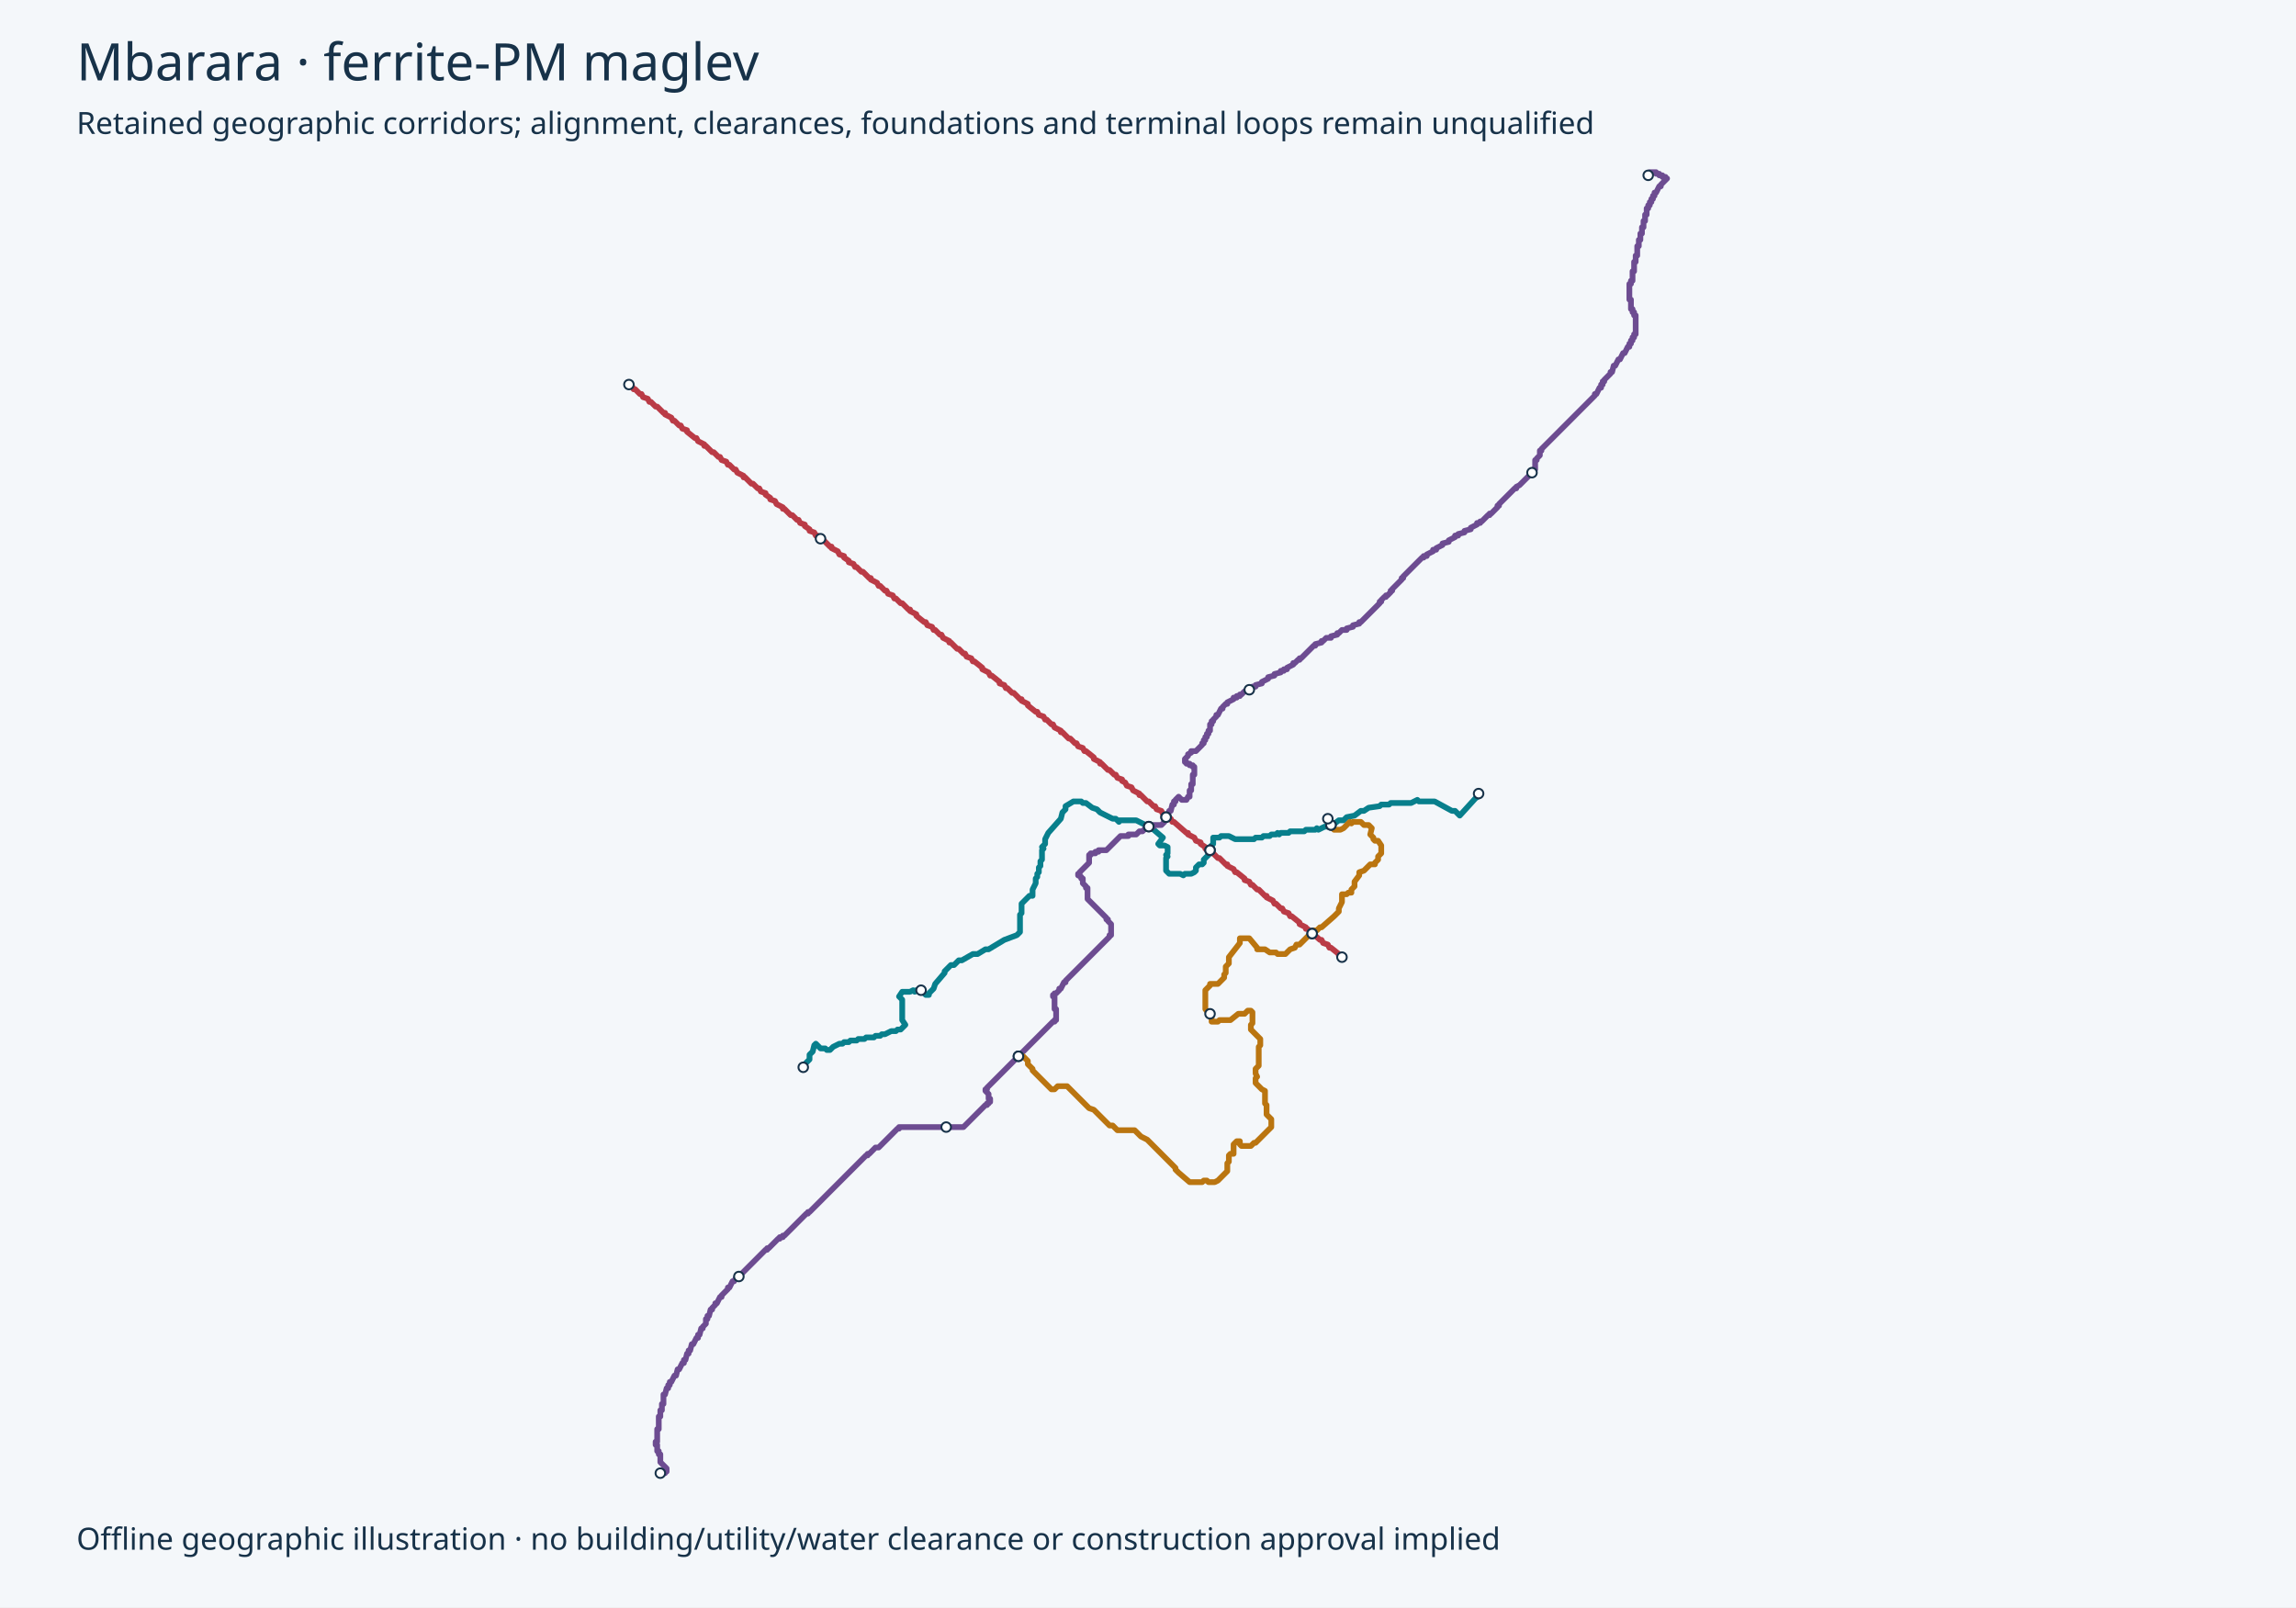
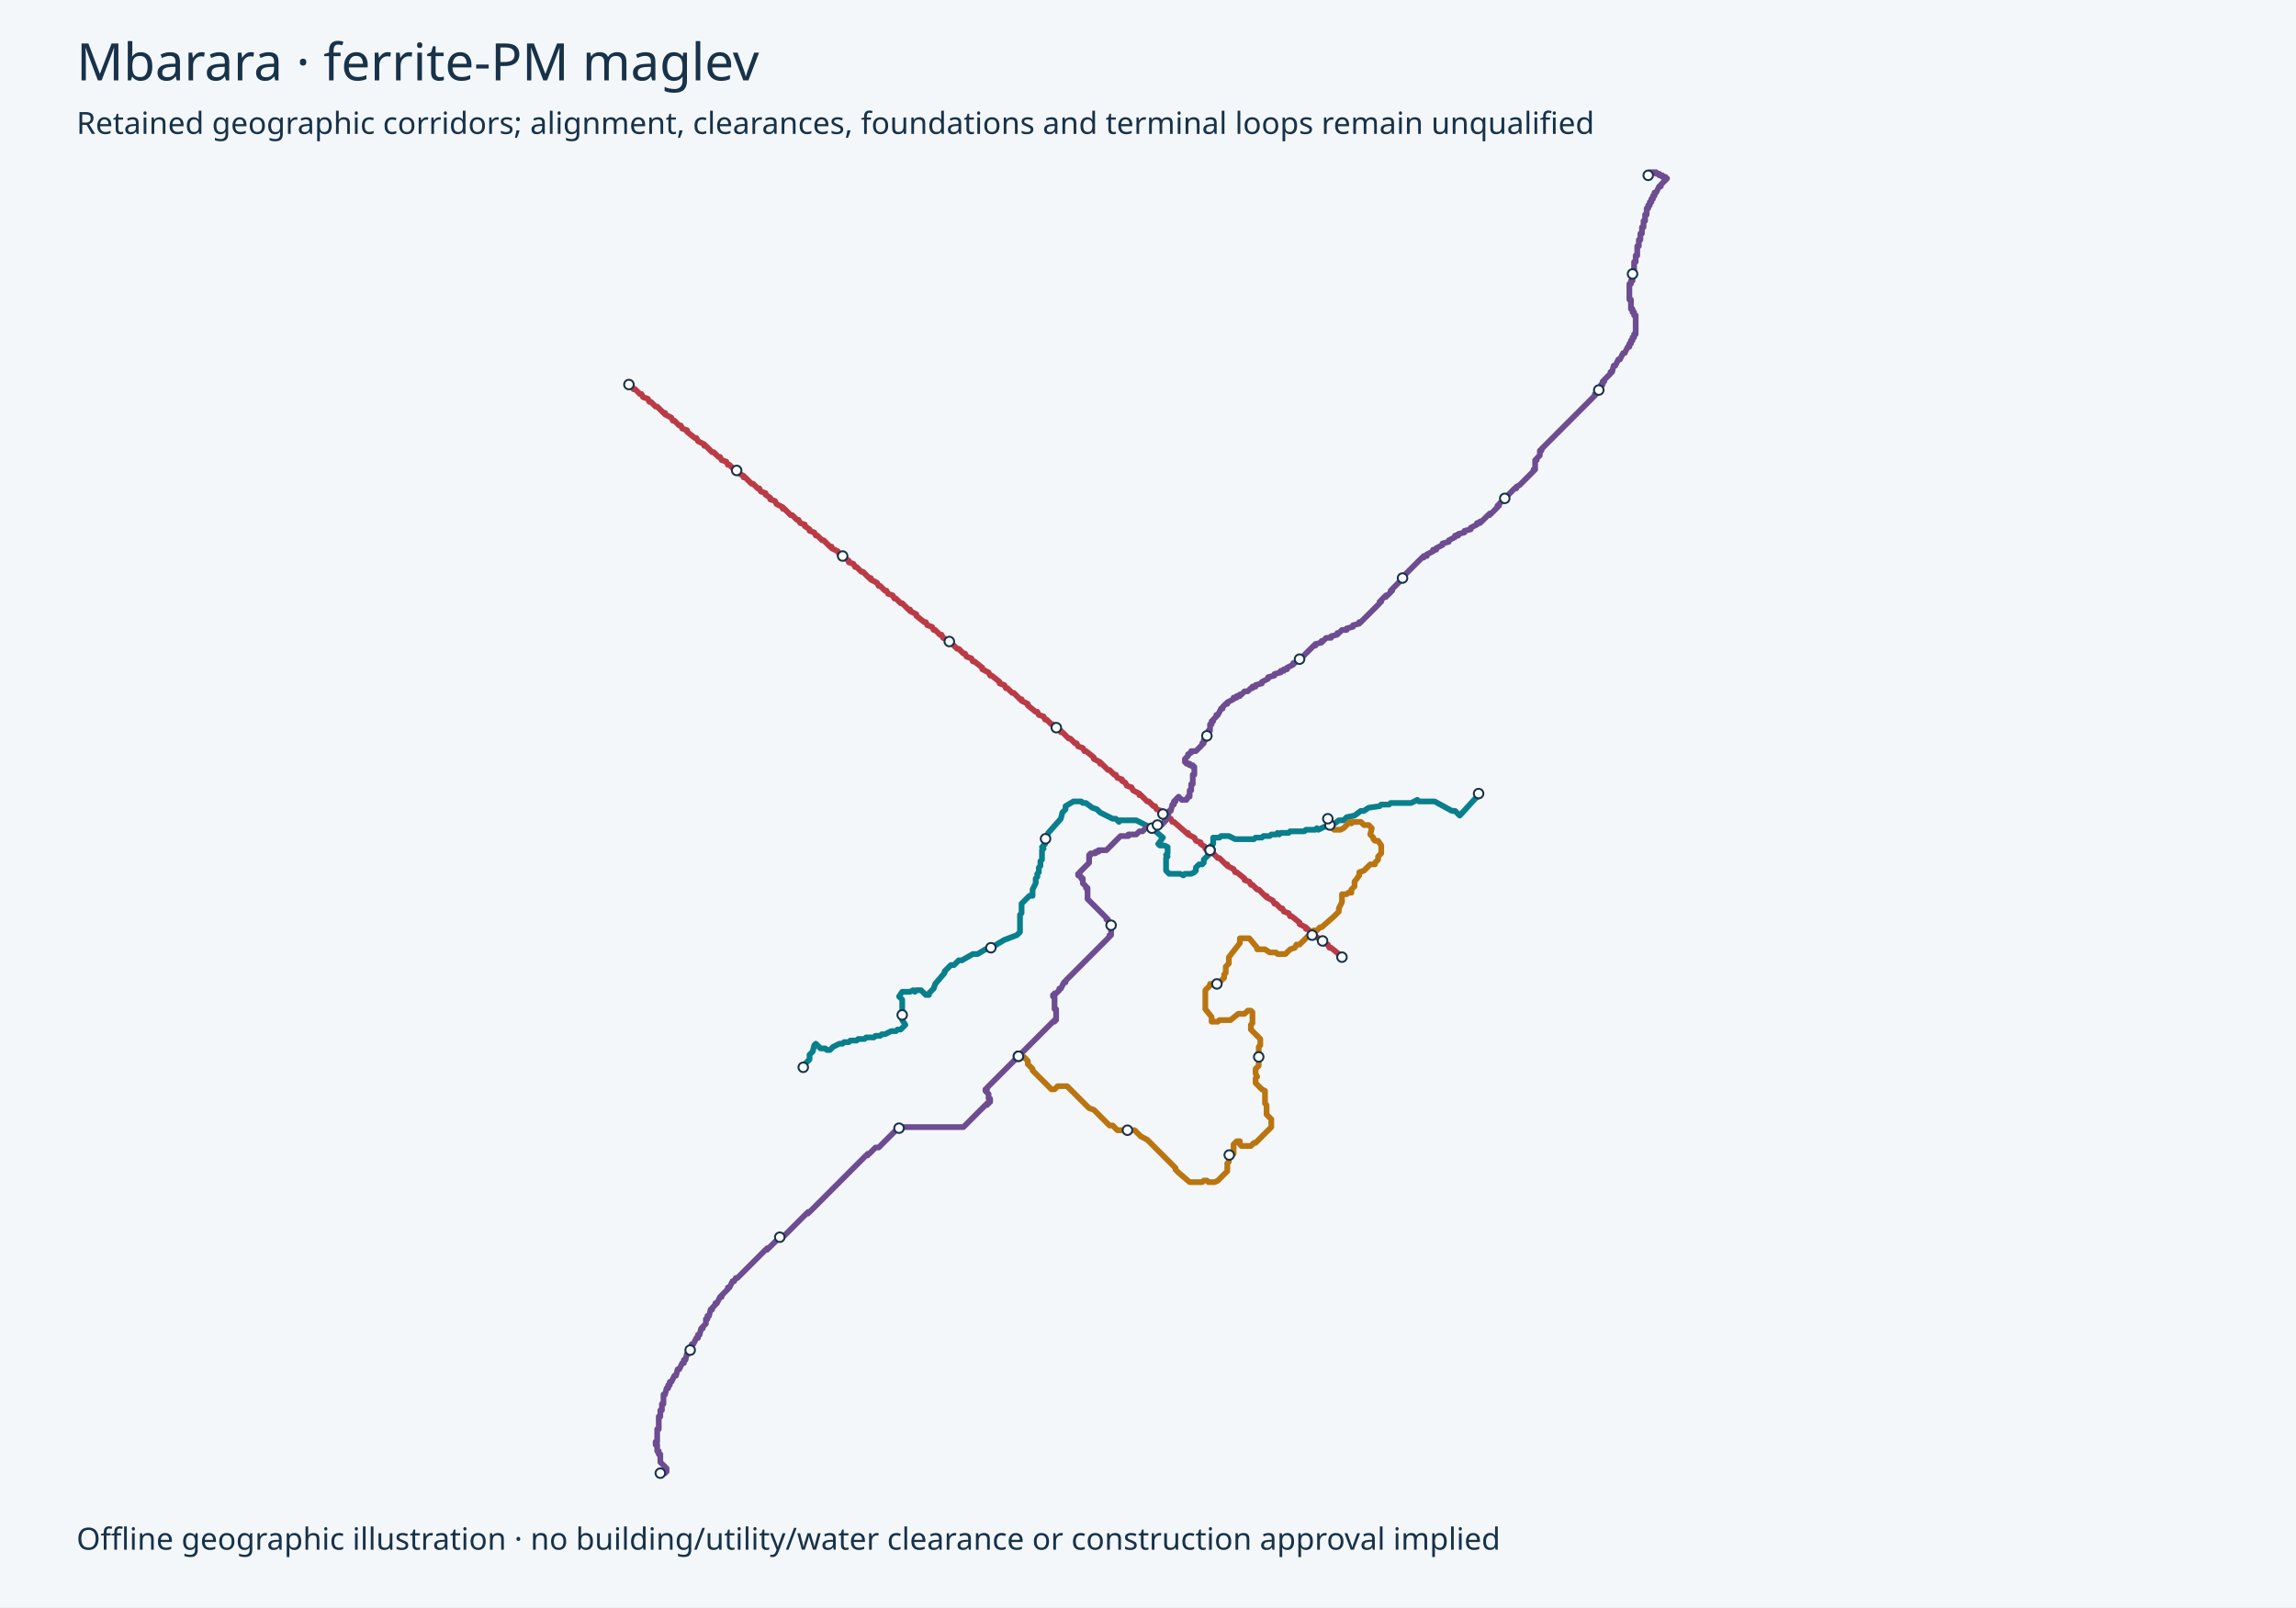
<svg xmlns="http://www.w3.org/2000/svg" width="1200" height="840" viewBox="0 0 1200 840" role="img">
  <rect width="1200" height="840" fill="#f4f7fa" />
  <g font-family="sans-serif" fill="#173249">
    <text x="40" y="42" font-size="27">Mbarara · ferrite-PM maglev</text>
    <text x="40" y="70" font-size="16">Retained geographic corridors; alignment, clearances, foundations and terminal loops remain unqualified</text>
  </g>
  <polyline points="772.79,414.79 773.61,415.61 771.15,417.26 762.94,426.30 760.48,423.83 758.84,423.83 749.81,418.90 741.60,418.90 740.78,418.08 737.49,419.72 726.82,419.72 726.00,420.54 721.90,420.54 721.08,421.37 715.33,422.19 712.87,423.83 711.23,423.83 707.94,426.30 703.84,427.12 702.20,428.77 699.73,428.77 696.45,431.23 694.81,431.23 693.99,432.06 692.35,432.06 689.06,433.70 688.24,432.88 687.42,433.70 682.50,433.70 681.68,434.52 674.29,434.52 673.47,435.34 669.36,435.34 668.54,436.17 667.72,435.34 666.90,436.17 664.44,436.17 663.62,436.99 660.33,436.99 659.51,437.81 656.23,437.81 655.41,438.63 645.56,438.63 642.27,436.99 638.17,436.99 637.35,437.81 634.07,437.81 634.07,441.10 632.42,442.74 632.42,446.03 629.14,449.32 629.14,450.97 628.32,451.79 626.68,451.79 625.04,453.43 625.04,455.08 624.22,455.90 622.57,456.72 619.29,456.72 618.47,457.55 616.83,456.72 611.08,456.72 609.44,455.08 609.44,448.50 610.26,447.68 609.44,446.86 610.26,446.03 610.26,442.74 608.62,441.92 606.16,441.92 605.34,441.10 607.80,437.81 602.05,432.88 593.84,428.77 584.81,428.77 584.81,429.59 583.17,427.94 581.53,427.94 574.96,424.66 573.32,423.01 570.86,422.19 567.58,419.72 565.93,419.72 565.11,418.90 561.01,418.90 556.90,421.37 556.90,423.01 555.26,424.66 554.44,427.94 547.88,435.34 546.23,438.63 546.23,441.10 544.59,442.74 545.41,443.57 544.59,444.39 544.59,449.32 543.77,450.15 543.77,452.61 542.95,453.43 542.95,455.90 542.13,456.72 542.13,458.37 541.31,459.19 541.31,461.66 539.67,464.95 539.67,468.23 538.03,468.23 533.92,472.35 533.92,477.28 533.10,478.10 533.10,487.15 531.46,488.79 524.89,491.26 516.68,496.19 515.04,496.19 510.94,498.66 508.47,498.66 502.73,501.95 501.09,501.95 498.62,504.41 496.98,504.41 493.70,507.70 493.70,508.52 488.77,514.28 487.95,516.75 485.49,519.21 485.49,520.04 483.85,520.04 481.39,517.57 478.92,517.57 478.10,518.39 477.28,517.57 475.64,518.39 471.54,518.39 469.89,520.86 471.54,522.50 471.54,533.19 473.18,535.66 470.71,538.13 469.07,538.13 468.25,538.95 465.79,538.95 462.51,540.59 460.86,540.59 460.04,541.41 457.58,541.41 456.76,542.24 452.66,542.24 451.83,543.06 448.55,543.06 447.73,543.88 444.45,543.88 443.63,544.70 441.16,544.70 440.34,545.53 438.70,545.53 435.42,547.17 433.78,548.81 432.13,548.81 431.31,547.99 428.85,547.99 426.39,545.53 425.57,546.35 424.75,549.64 423.10,551.28 423.10,553.75 419.82,557.04 419.82,557.86" stroke="#087f8c" fill="none" stroke-width="3" stroke-linejoin="round" />
  <polyline points="328.71,201.00 330.35,201.83 331.17,203.47 331.99,203.47 334.45,205.94 335.27,205.94 336.09,207.58 338.56,208.40 339.38,210.05 340.20,210.05 342.66,212.52 343.48,212.52 346.76,215.80 347.59,215.80 347.59,216.63 350.87,218.27 351.69,219.92 352.51,219.92 354.97,222.38 355.79,222.38 356.61,224.03 359.08,224.85 359.08,225.67 363.18,228.96 364.00,228.96 364.82,230.60 368.11,232.25 368.11,233.07 368.93,233.07 372.21,236.36 373.03,236.36 375.49,238.83 376.32,238.83 377.14,240.47 379.60,241.29 380.42,242.94 381.24,242.94 383.70,245.41 384.52,245.41 385.34,247.05 388.63,248.69 388.63,249.52 389.45,249.52 392.73,252.81 393.55,252.81 396.02,255.27 396.84,255.27 397.66,256.92 400.12,257.74 400.12,258.56 402.58,260.21 402.58,261.03 405.05,261.85 405.87,263.49 409.15,265.14 409.15,265.96 409.97,265.96 413.25,269.25 414.08,269.25 416.54,271.72 417.36,271.72 418.18,273.36 420.64,274.18 420.64,275.01 423.10,276.65 423.10,277.47 425.57,278.30 426.39,279.94 427.21,279.94 429.67,282.41 430.49,282.41 433.78,285.70 434.60,285.70 434.60,286.52 437.88,288.16 438.70,289.81 441.16,290.63 441.16,291.45 443.63,293.10 443.63,293.92 446.09,294.74 446.91,296.38 447.73,296.38 450.19,298.85 451.01,298.85 454.30,302.14 455.12,302.14 455.12,302.96 458.40,304.61 459.22,306.25 460.04,306.25 462.51,308.72 463.33,308.72 464.15,310.36 466.61,311.19 467.43,312.83 468.25,312.83 470.71,315.30 471.54,315.30 474.82,318.59 475.64,318.59 475.64,319.41 478.92,321.05 478.92,321.87 483.03,325.16 483.85,325.16 484.67,326.81 487.13,327.63 487.95,329.27 488.77,329.27 491.24,331.74 492.06,331.74 492.88,333.39 496.16,335.03 496.16,335.85 496.98,335.85 500.27,339.14 501.09,339.14 503.55,341.61 504.37,341.61 505.19,343.25 507.65,344.07 508.47,345.72 509.29,345.72 513.40,349.01 513.40,349.83 516.68,351.48 517.50,353.12 518.32,353.12 522.43,356.41 522.43,357.23 524.89,358.05 525.71,359.70 526.53,359.70 529.00,362.16 529.82,362.16 533.10,365.45 533.92,365.45 533.92,366.28 537.20,367.92 537.20,368.74 541.31,372.03 542.13,372.03 542.95,373.68 545.41,374.50 546.23,376.14 547.05,376.14 549.52,378.61 550.34,378.61 551.16,380.25 554.44,381.90 554.44,382.72 555.26,382.72 558.55,386.01 559.37,386.01 561.83,388.48 562.65,388.48 563.47,390.12 565.93,390.94 566.76,392.59 567.58,392.59 571.68,395.88 571.68,396.70 574.96,398.34 574.96,399.17 575.78,399.17 579.07,402.45 579.89,402.45 582.35,404.92 583.17,404.92 583.99,406.57 586.46,407.39 586.46,408.21 588.10,409.03 588.92,410.68 591.38,411.50 592.20,413.14 595.49,414.79 595.49,415.61 596.31,415.61 599.59,418.90 600.41,418.90 602.87,421.37 603.69,421.37 604.51,423.01 606.98,423.83 607.80,425.48 609.44,426.30 609.44,427.12 611.90,427.94 612.72,429.59 613.54,429.59 620.11,435.34 620.93,435.34 620.93,436.17 624.22,437.81 625.04,439.46 627.50,440.28 627.50,441.10 629.96,442.74 629.96,443.57 632.42,444.39 633.24,446.03 634.07,446.03 636.53,448.50 637.35,448.50 640.63,451.79 641.45,451.79 641.45,452.61 644.74,454.26 645.56,455.90 646.38,455.90 650.48,459.19 650.48,460.01 652.95,460.83 653.77,462.48 654.59,462.48 657.05,464.95 657.87,464.95 661.15,468.23 661.97,468.23 661.97,469.06 665.26,470.70 666.08,472.35 666.90,472.35 669.36,474.81 670.18,474.81 671.00,476.46 673.47,477.28 674.29,478.92 675.11,478.92 679.21,482.21 679.21,483.04 682.50,484.68 682.50,485.50 683.32,485.50 689.88,491.26 690.71,491.26 691.53,492.90 693.99,493.72 694.81,495.37 695.63,495.37 699.73,498.66 699.73,499.48 701.38,500.30" stroke="#ba3b46" fill="none" stroke-width="3" stroke-linejoin="round" />
  <polyline points="345.12,770.00 347.59,770.00 347.59,769.18 348.41,769.18 348.41,767.53 345.12,764.24 345.12,760.13 344.30,760.13 344.30,758.49 343.48,758.49 343.48,755.20 342.66,755.20 342.66,753.56 343.48,753.56 343.48,746.98 344.30,746.98 344.30,740.40 345.12,740.40 345.12,737.11 345.94,737.11 345.94,733.82 346.76,733.82 346.76,728.89 347.59,728.89 348.41,725.60 349.23,725.60 349.23,723.95 350.05,723.95 350.05,722.31 350.87,722.31 352.51,719.02 353.33,719.02 354.15,715.73 354.97,715.73 356.61,712.44 357.44,712.44 357.44,710.80 358.26,710.80 359.08,707.51 359.90,707.51 359.90,705.86 360.72,705.86 361.54,702.58 362.36,702.58 364.00,699.29 364.82,699.29 364.82,697.64 365.64,697.64 366.47,694.35 367.29,694.35 367.29,693.53 368.93,691.89 368.93,689.42 369.75,689.42 369.75,687.78 370.57,687.78 371.39,684.49 372.21,684.49 372.21,683.66 373.85,682.02 373.85,681.20 374.67,681.20 376.32,677.91 377.14,677.91 377.14,677.09 380.42,673.80 380.42,672.97 381.24,672.97 382.88,669.69 383.70,669.69 384.52,668.04 385.34,668.04 400.12,653.24 400.94,653.24 400.94,652.42 401.76,652.42 406.69,647.48 407.51,647.48 407.51,646.66 409.15,646.66 409.15,645.84 409.97,645.84 421.46,634.33 422.28,634.33 422.28,633.51 423.10,633.51 452.66,603.91 453.48,603.91 453.48,603.08 454.30,603.08 457.58,599.79 459.22,599.79 469.07,589.93 469.89,589.93 469.89,589.11 503.55,589.11 515.04,577.59 515.86,577.59 515.86,576.77 516.68,576.77 516.68,575.95 517.50,575.95 517.50,574.30 516.68,574.30 516.68,571.84 515.04,570.19 515.04,569.37 515.86,569.37 515.86,568.55 539.67,544.70 550.34,534.01 551.16,534.01 551.16,533.19 551.98,533.19 551.98,527.44 551.16,527.44 551.16,520.86 550.34,520.86 550.34,520.04 551.16,520.04 551.16,519.21 551.98,519.21 553.62,517.57 553.62,516.75 554.44,516.75 556.08,513.46 556.90,513.46 556.90,512.64 579.89,489.61 579.89,488.79 580.71,488.79 580.71,483.04 579.07,481.39 579.07,480.57 578.25,480.57 578.25,479.75 568.40,469.88 568.40,464.12 567.58,464.12 567.58,463.30 565.93,461.66 565.93,459.19 565.11,459.19 565.11,458.37 563.47,457.55 563.47,456.72 564.29,456.72 564.29,455.90 569.22,450.97 569.22,446.86 570.04,446.86 570.04,446.03 572.50,446.03 572.50,445.21 574.14,445.21 574.14,444.39 578.25,444.39 585.63,436.99 589.74,436.99 589.74,436.17 593.84,436.17 595.49,434.52 597.13,434.52 598.77,432.88 599.59,432.88 599.59,432.06 602.87,432.06 602.87,431.23 606.98,431.23 608.62,429.59 608.62,428.77 609.44,428.77 609.44,427.12 610.26,427.12 611.08,423.83 611.90,423.83 612.72,420.54 613.54,420.54 613.54,418.90 614.37,418.90 614.37,418.08 616.01,416.43 617.65,418.08 620.11,418.08 620.93,416.43 621.75,416.43 621.75,413.14 622.57,413.14 622.57,409.85 623.39,409.85 623.39,404.92 624.22,404.92 624.22,400.81 623.39,400.81 623.39,399.99 621.75,399.99 621.75,399.17 620.11,399.17 620.11,398.34 619.29,398.34 619.29,396.70 620.93,395.05 620.93,394.23 622.57,393.41 622.57,392.59 625.04,392.59 628.32,389.30 628.32,388.48 629.14,388.48 629.14,386.83 629.96,386.83 629.96,385.19 630.78,385.19 630.78,383.54 631.60,383.54 631.60,381.90 632.42,381.90 632.42,378.61 633.24,378.61 633.24,376.96 634.07,376.96 634.07,376.14 635.71,374.50 635.71,373.68 636.53,373.68 638.17,370.39 638.99,370.39 638.99,369.56 640.63,367.92 641.45,367.92 641.45,367.10 644.74,365.45 644.74,364.63 646.38,364.63 646.38,363.81 648.02,363.81 648.02,362.99 648.84,362.99 650.48,361.34 652.12,361.34 653.77,359.70 654.59,359.70 654.59,358.88 656.23,358.88 656.23,358.05 659.51,357.23 659.51,356.41 662.80,354.76 662.80,353.94 666.08,353.12 666.08,352.30 669.36,351.48 669.36,350.65 671.00,350.65 671.00,349.83 672.65,349.83 672.65,349.01 675.93,347.36 675.93,346.54 676.75,346.54 678.39,344.90 679.21,344.90 679.21,344.07 680.03,344.07 686.60,337.50 687.42,337.50 687.42,336.67 690.71,335.85 690.71,335.03 691.53,335.03 693.17,333.39 695.63,333.39 695.63,332.56 698.91,331.74 698.91,330.92 699.73,330.92 701.38,329.27 703.84,329.27 703.84,328.45 707.12,327.63 707.12,326.81 710.41,325.99 710.41,325.16 711.23,325.16 721.08,315.30 721.08,314.47 721.90,314.47 721.90,313.65 723.54,312.01 724.36,312.01 724.36,311.19 725.18,311.19 726.82,309.54 726.82,308.72 727.64,308.72 727.64,307.90 732.57,302.96 732.57,302.14 733.39,302.14 733.39,301.32 738.31,296.38 743.24,291.45 744.06,291.45 744.06,290.63 745.70,290.63 745.70,289.81 748.99,288.16 748.99,287.34 750.63,287.34 750.63,286.52 753.91,284.87 753.91,284.05 757.19,283.23 757.19,282.41 760.48,280.76 760.48,279.94 762.12,279.94 762.12,279.12 765.40,278.30 765.40,277.47 768.69,276.65 768.69,275.83 771.97,274.18 771.97,273.36 773.61,273.36 773.61,272.54 774.43,272.54 777.72,269.25 778.54,269.25 778.54,268.43 779.36,268.43 782.64,265.14 782.64,264.32 783.46,264.32 783.46,263.49 789.21,257.74 791.67,255.27 792.49,255.27 792.49,254.45 794.13,253.63 801.52,246.23 801.52,245.41 802.34,245.41 802.34,240.47 803.16,240.47 803.16,239.65 804.80,238.00 804.80,235.54 805.63,235.54 805.63,234.72 833.53,206.76 833.53,205.94 834.36,205.94 836.00,202.65 836.82,202.65 836.82,201.00 837.64,201.00 837.64,199.36 838.46,199.36 838.46,198.54 841.74,195.25 841.74,194.43 842.56,194.43 843.39,191.14 844.21,191.14 845.85,187.85 846.67,187.85 848.31,184.56 849.13,184.56 850.77,181.27 851.59,181.27 851.59,179.63 852.41,179.63 852.41,177.98 853.24,177.98 853.24,176.34 854.06,176.34 854.06,174.69 854.88,174.69 854.88,164.82 854.06,164.82 854.06,163.18 853.24,163.18 853.24,161.54 852.41,161.54 852.41,156.60 851.59,156.60 851.59,148.38 852.41,148.38 852.41,146.74 853.24,146.74 853.24,141.80 854.06,141.80 854.06,136.87 854.88,136.87 854.88,133.58 855.70,133.58 855.70,128.65 856.52,128.65 856.52,125.36 857.34,125.36 857.34,122.07 858.16,122.07 858.16,118.78 858.98,118.78 858.98,115.49 859.80,115.49 859.80,112.20 860.62,112.20 860.62,108.91 861.44,108.91 861.44,107.27 862.26,107.27 862.26,105.62 863.09,105.62 863.09,103.98 863.91,103.98 863.91,102.33 864.73,102.33 864.73,100.69 865.55,100.69 867.19,97.40 868.01,97.40 868.01,96.58 871.29,93.29 870.47,93.29 870.47,92.47 868.83,92.47 868.83,91.64 867.19,91.64 867.19,90.82 865.55,90.82 865.55,90.00 862.26,90.00 861.44,91.64" stroke="#6d4c91" fill="none" stroke-width="3" stroke-linejoin="round" />
  <polyline points="532.28,552.10 534.74,552.10 536.38,553.75 537.20,554.57 537.20,556.22 539.67,558.68 539.67,559.50 549.52,569.37 551.16,569.37 552.80,567.73 557.73,567.73 569.22,579.24 571.68,580.06 579.89,588.28 581.53,588.28 583.99,590.75 593.02,590.75 596.31,594.04 599.59,595.68 614.37,610.48 614.37,611.31 616.01,612.95 621.75,617.88 628.32,617.88 629.14,617.06 630.78,617.06 631.60,617.88 634.89,617.88 636.53,617.06 641.45,612.13 641.45,608.02 642.27,607.19 642.27,603.91 643.10,603.08 644.74,603.08 644.74,598.15 646.38,596.51 648.02,596.51 648.02,598.15 648.84,598.97 653.77,598.97 655.41,597.33 656.23,597.33 664.44,589.11 664.44,584.99 661.97,582.53 661.97,577.59 661.15,576.77 661.15,570.19 659.51,569.37 656.23,566.08 656.23,563.62 657.05,562.79 656.23,561.15 656.23,558.68 657.87,557.04 657.87,547.17 658.69,546.35 658.69,543.06 653.77,538.13 653.77,535.66 654.59,534.84 654.59,529.08 653.77,528.26 652.12,528.26 650.48,529.90 647.20,529.90 643.10,533.19 637.35,533.19 636.53,534.01 633.24,534.01 633.24,531.55 629.96,527.44 629.96,517.57 632.42,515.10 632.42,514.28 636.53,514.28 639.81,510.99 639.81,509.35 640.63,508.52 640.63,505.24 642.27,503.59 642.27,500.30 648.02,492.90 648.02,490.44 652.95,490.44 657.05,495.37 657.05,496.19 661.15,496.19 663.62,497.84 666.90,497.84 667.72,498.66 671.83,498.66 674.29,496.19 676.75,495.37 677.57,493.72 679.21,493.72 684.14,488.79 685.78,488.79 685.78,487.15 686.60,486.32 688.24,486.32 689.88,484.68 690.71,484.68 697.27,478.92 699.73,476.46 699.73,474.81 701.38,471.52 701.38,467.41 703.84,467.41 704.66,466.59 706.30,466.59 706.30,464.95 707.94,463.30 707.94,460.83 710.41,457.55 710.41,455.90 712.87,455.08 716.15,451.79 718.61,451.79 718.61,450.97 720.26,449.32 720.26,447.68 721.90,446.03 721.90,441.92 720.26,439.46 718.61,439.46 717.79,438.63 717.79,437.81 716.15,436.17 716.97,432.88 715.33,431.23 712.87,431.23 711.23,429.59 707.12,429.59 706.30,430.41 705.48,429.59 702.20,432.88 700.56,433.70 697.27,433.70 695.63,432.06 693.99,427.94" stroke="#ba7510" fill="none" stroke-width="3" stroke-linejoin="round" />
  <circle cx="772.79" cy="414.79" r="2.5" fill="white" stroke="#173249" />
-   <circle cx="695.63" cy="431.23" r="2.5" fill="white" stroke="#173249" />
+   <circle cx="695.08" cy="431.23" r="2.5" fill="white" stroke="#173249" />
  <circle cx="632.42" cy="444.39" r="2.5" fill="white" stroke="#173249" />
-   <circle cx="600.41" cy="432.06" r="2.5" fill="white" stroke="#173249" />
-   <circle cx="481.39" cy="517.57" r="2.5" fill="white" stroke="#173249" />
+   <circle cx="602.05" cy="432.88" r="2.5" fill="white" stroke="#173249" />
+   <circle cx="546.45" cy="438.42" r="2.5" fill="white" stroke="#173249" />
+   <circle cx="517.90" cy="495.37" r="2.5" fill="white" stroke="#173249" />
+   <circle cx="471.54" cy="530.49" r="2.5" fill="white" stroke="#173249" />
  <circle cx="419.82" cy="557.86" r="2.5" fill="white" stroke="#173249" />
  <circle cx="328.71" cy="201.00" r="2.5" fill="white" stroke="#173249" />
-   <circle cx="428.85" cy="281.58" r="2.5" fill="white" stroke="#173249" />
-   <circle cx="609.44" cy="427.12" r="2.5" fill="white" stroke="#173249" />
+   <circle cx="385.01" cy="245.89" r="2.5" fill="white" stroke="#173249" />
+   <circle cx="440.41" cy="290.63" r="2.5" fill="white" stroke="#173249" />
+   <circle cx="496.16" cy="335.30" r="2.5" fill="white" stroke="#173249" />
+   <circle cx="552.08" cy="380.35" r="2.5" fill="white" stroke="#173249" />
+   <circle cx="607.80" cy="425.48" r="2.5" fill="white" stroke="#173249" />
  <circle cx="632.42" cy="444.39" r="2.5" fill="white" stroke="#173249" />
-   <circle cx="685.78" cy="487.97" r="2.5" fill="white" stroke="#173249" />
+   <circle cx="691.25" cy="491.81" r="2.5" fill="white" stroke="#173249" />
  <circle cx="701.38" cy="500.30" r="2.5" fill="white" stroke="#173249" />
  <circle cx="345.12" cy="770.00" r="2.5" fill="white" stroke="#173249" />
-   <circle cx="494.52" cy="589.11" r="2.5" fill="white" stroke="#173249" />
+   <circle cx="360.72" cy="705.68" r="2.5" fill="white" stroke="#173249" />
+   <circle cx="407.55" cy="646.66" r="2.5" fill="white" stroke="#173249" />
+   <circle cx="469.89" cy="589.68" r="2.5" fill="white" stroke="#173249" />
  <circle cx="532.28" cy="552.10" r="2.5" fill="white" stroke="#173249" />
-   <circle cx="600.41" cy="432.06" r="2.5" fill="white" stroke="#173249" />
-   <circle cx="609.44" cy="427.12" r="2.5" fill="white" stroke="#173249" />
-   <circle cx="652.95" cy="360.52" r="2.5" fill="white" stroke="#173249" />
-   <circle cx="800.70" cy="247.05" r="2.5" fill="white" stroke="#173249" />
+   <circle cx="580.71" cy="483.61" r="2.5" fill="white" stroke="#173249" />
+   <circle cx="604.93" cy="431.23" r="2.5" fill="white" stroke="#173249" />
+   <circle cx="630.78" cy="384.61" r="2.5" fill="white" stroke="#173249" />
+   <circle cx="679.21" cy="344.53" r="2.5" fill="white" stroke="#173249" />
+   <circle cx="733.03" cy="302.14" r="2.5" fill="white" stroke="#173249" />
+   <circle cx="786.46" cy="260.49" r="2.5" fill="white" stroke="#173249" />
+   <circle cx="835.60" cy="203.87" r="2.5" fill="white" stroke="#173249" />
+   <circle cx="853.24" cy="143.18" r="2.5" fill="white" stroke="#173249" />
  <circle cx="861.44" cy="91.64" r="2.5" fill="white" stroke="#173249" />
  <circle cx="532.28" cy="552.10" r="2.5" fill="white" stroke="#173249" />
-   <circle cx="632.42" cy="529.90" r="2.5" fill="white" stroke="#173249" />
-   <circle cx="685.78" cy="487.97" r="2.5" fill="white" stroke="#173249" />
-   <circle cx="695.63" cy="431.23" r="2.5" fill="white" stroke="#173249" />
+   <circle cx="589.27" cy="590.75" r="2.5" fill="white" stroke="#173249" />
+   <circle cx="642.47" cy="603.71" r="2.5" fill="white" stroke="#173249" />
+   <circle cx="657.87" cy="552.43" r="2.5" fill="white" stroke="#173249" />
+   <circle cx="636.01" cy="514.28" r="2.5" fill="white" stroke="#173249" />
+   <circle cx="685.78" cy="488.79" r="2.5" fill="white" stroke="#173249" />
  <circle cx="693.99" cy="427.94" r="2.5" fill="white" stroke="#173249" />
-   <circle cx="386.17" cy="667.22" r="2.5" fill="white" stroke="#173249" />
  <text x="40" y="810" font-family="sans-serif" font-size="16" fill="#173249">Offline geographic illustration · no building/utility/water clearance or construction approval implied</text>
</svg>
